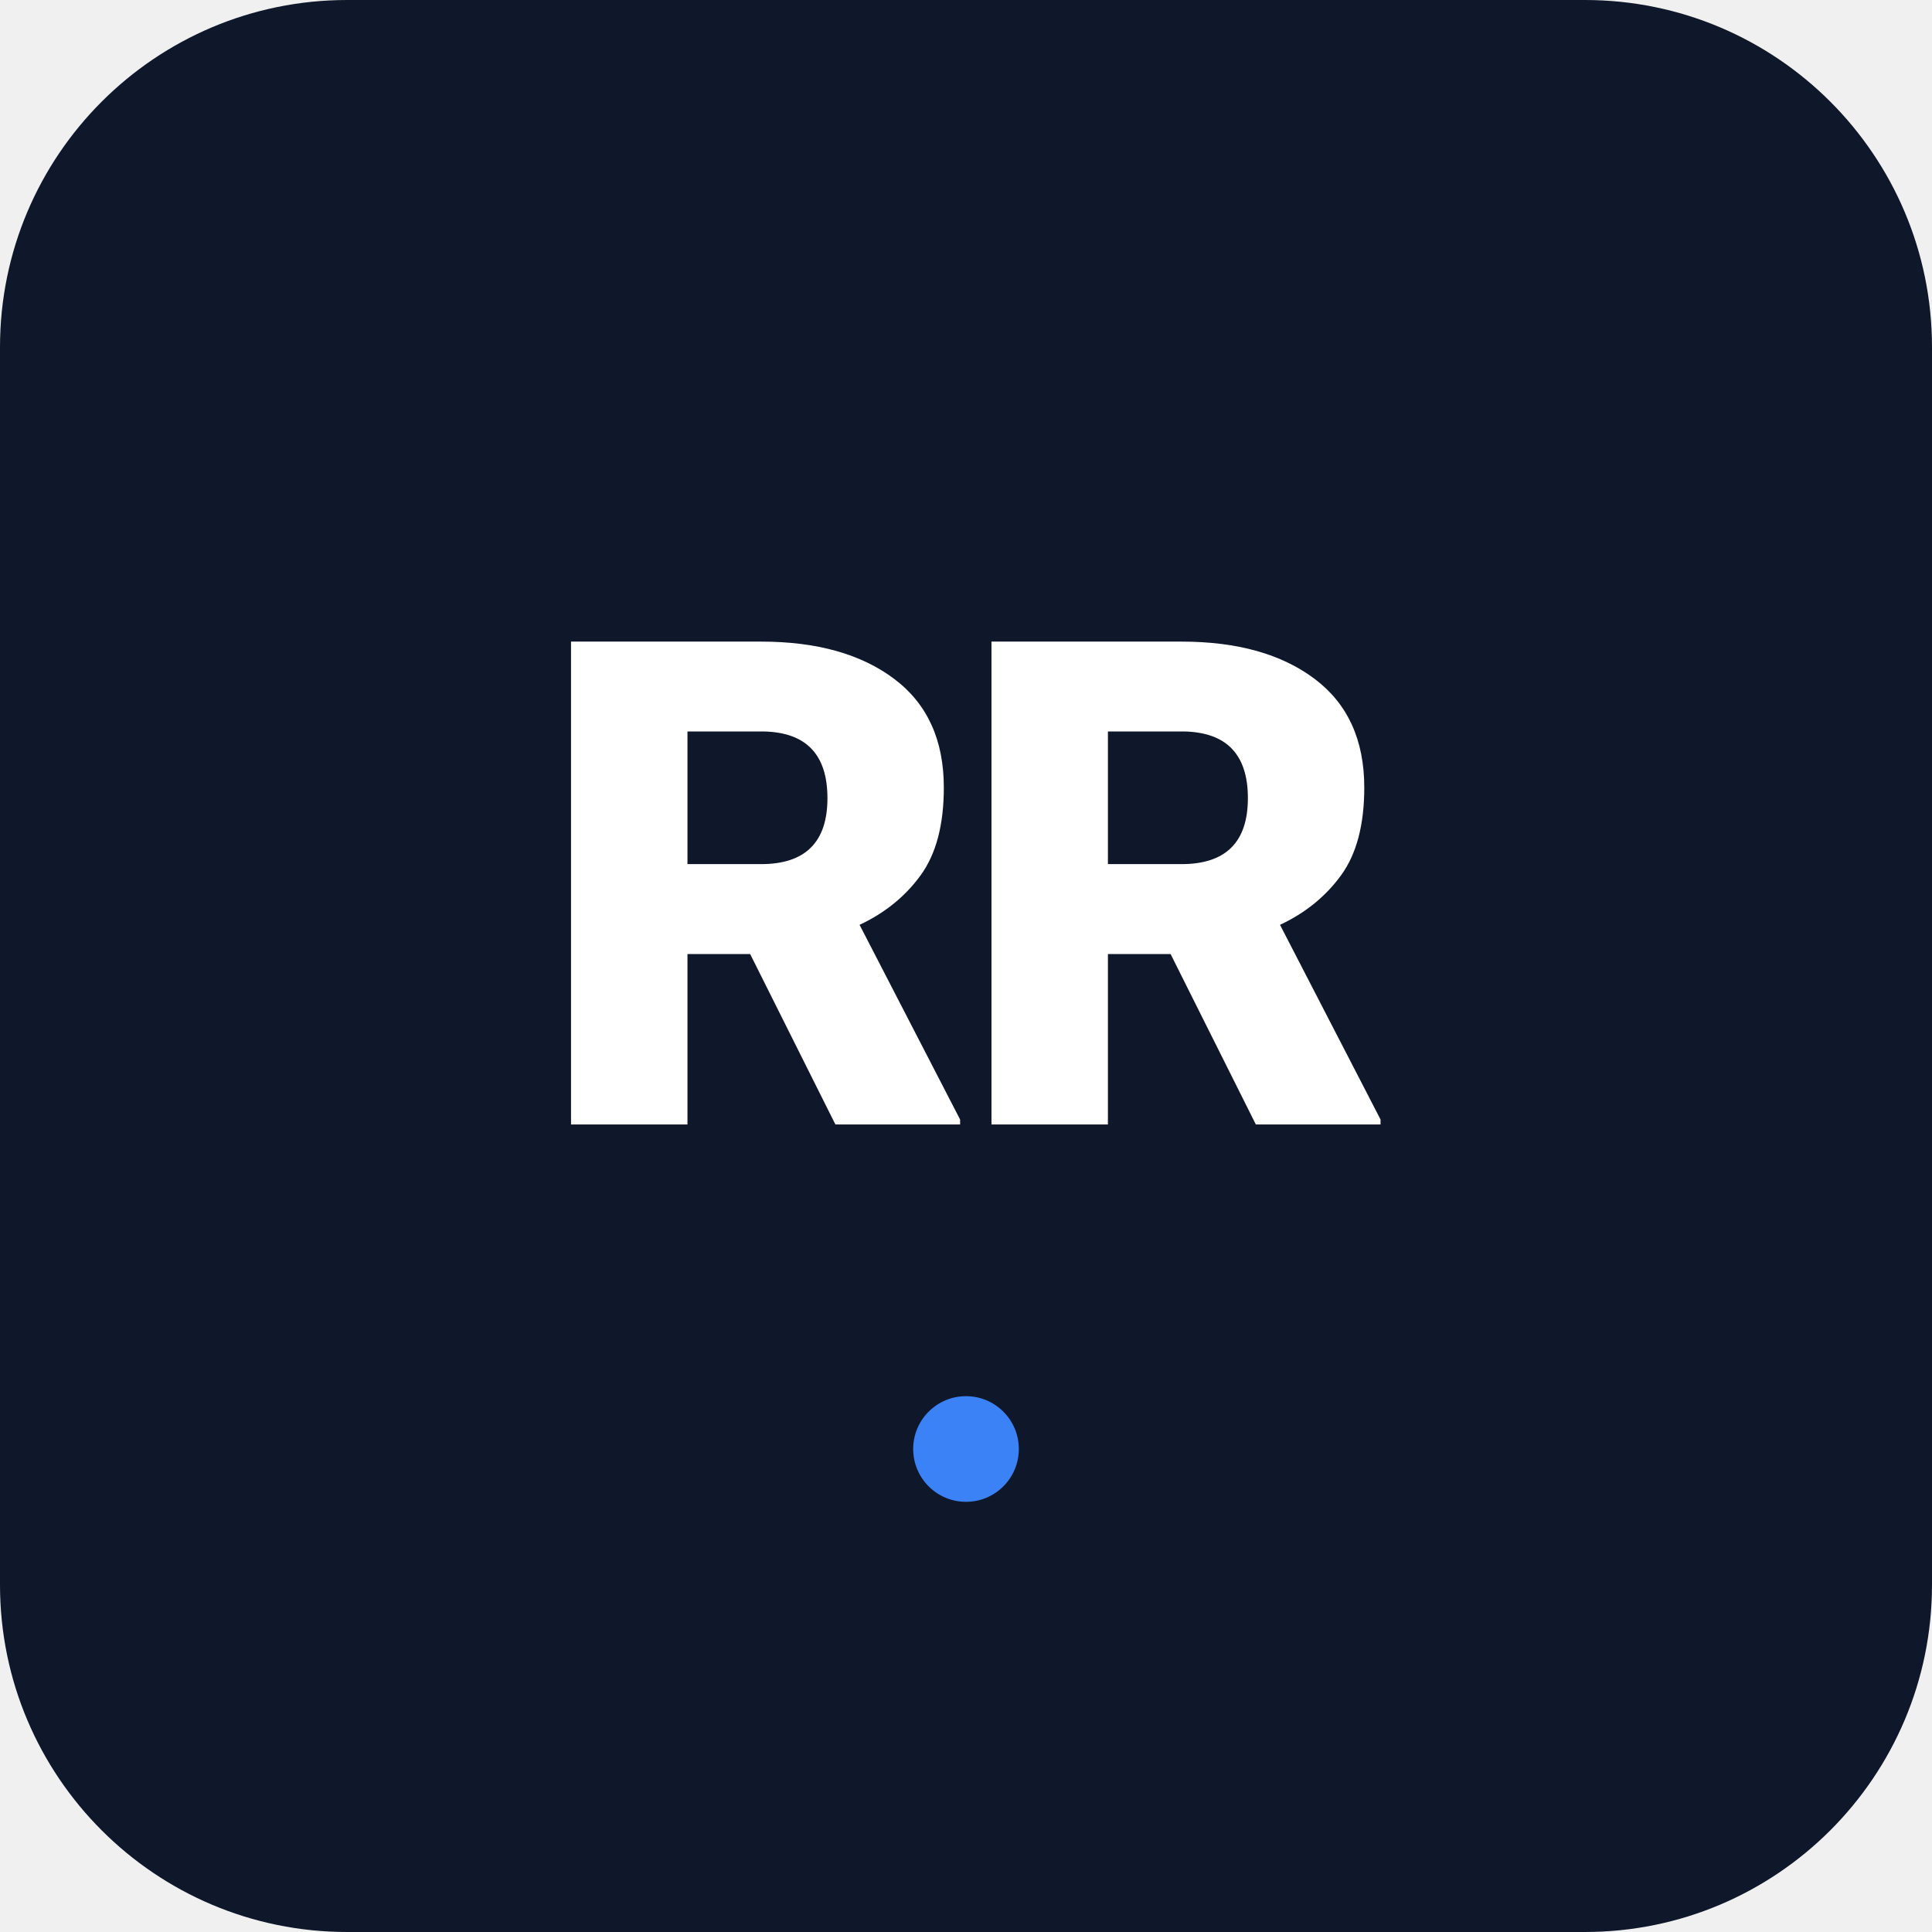
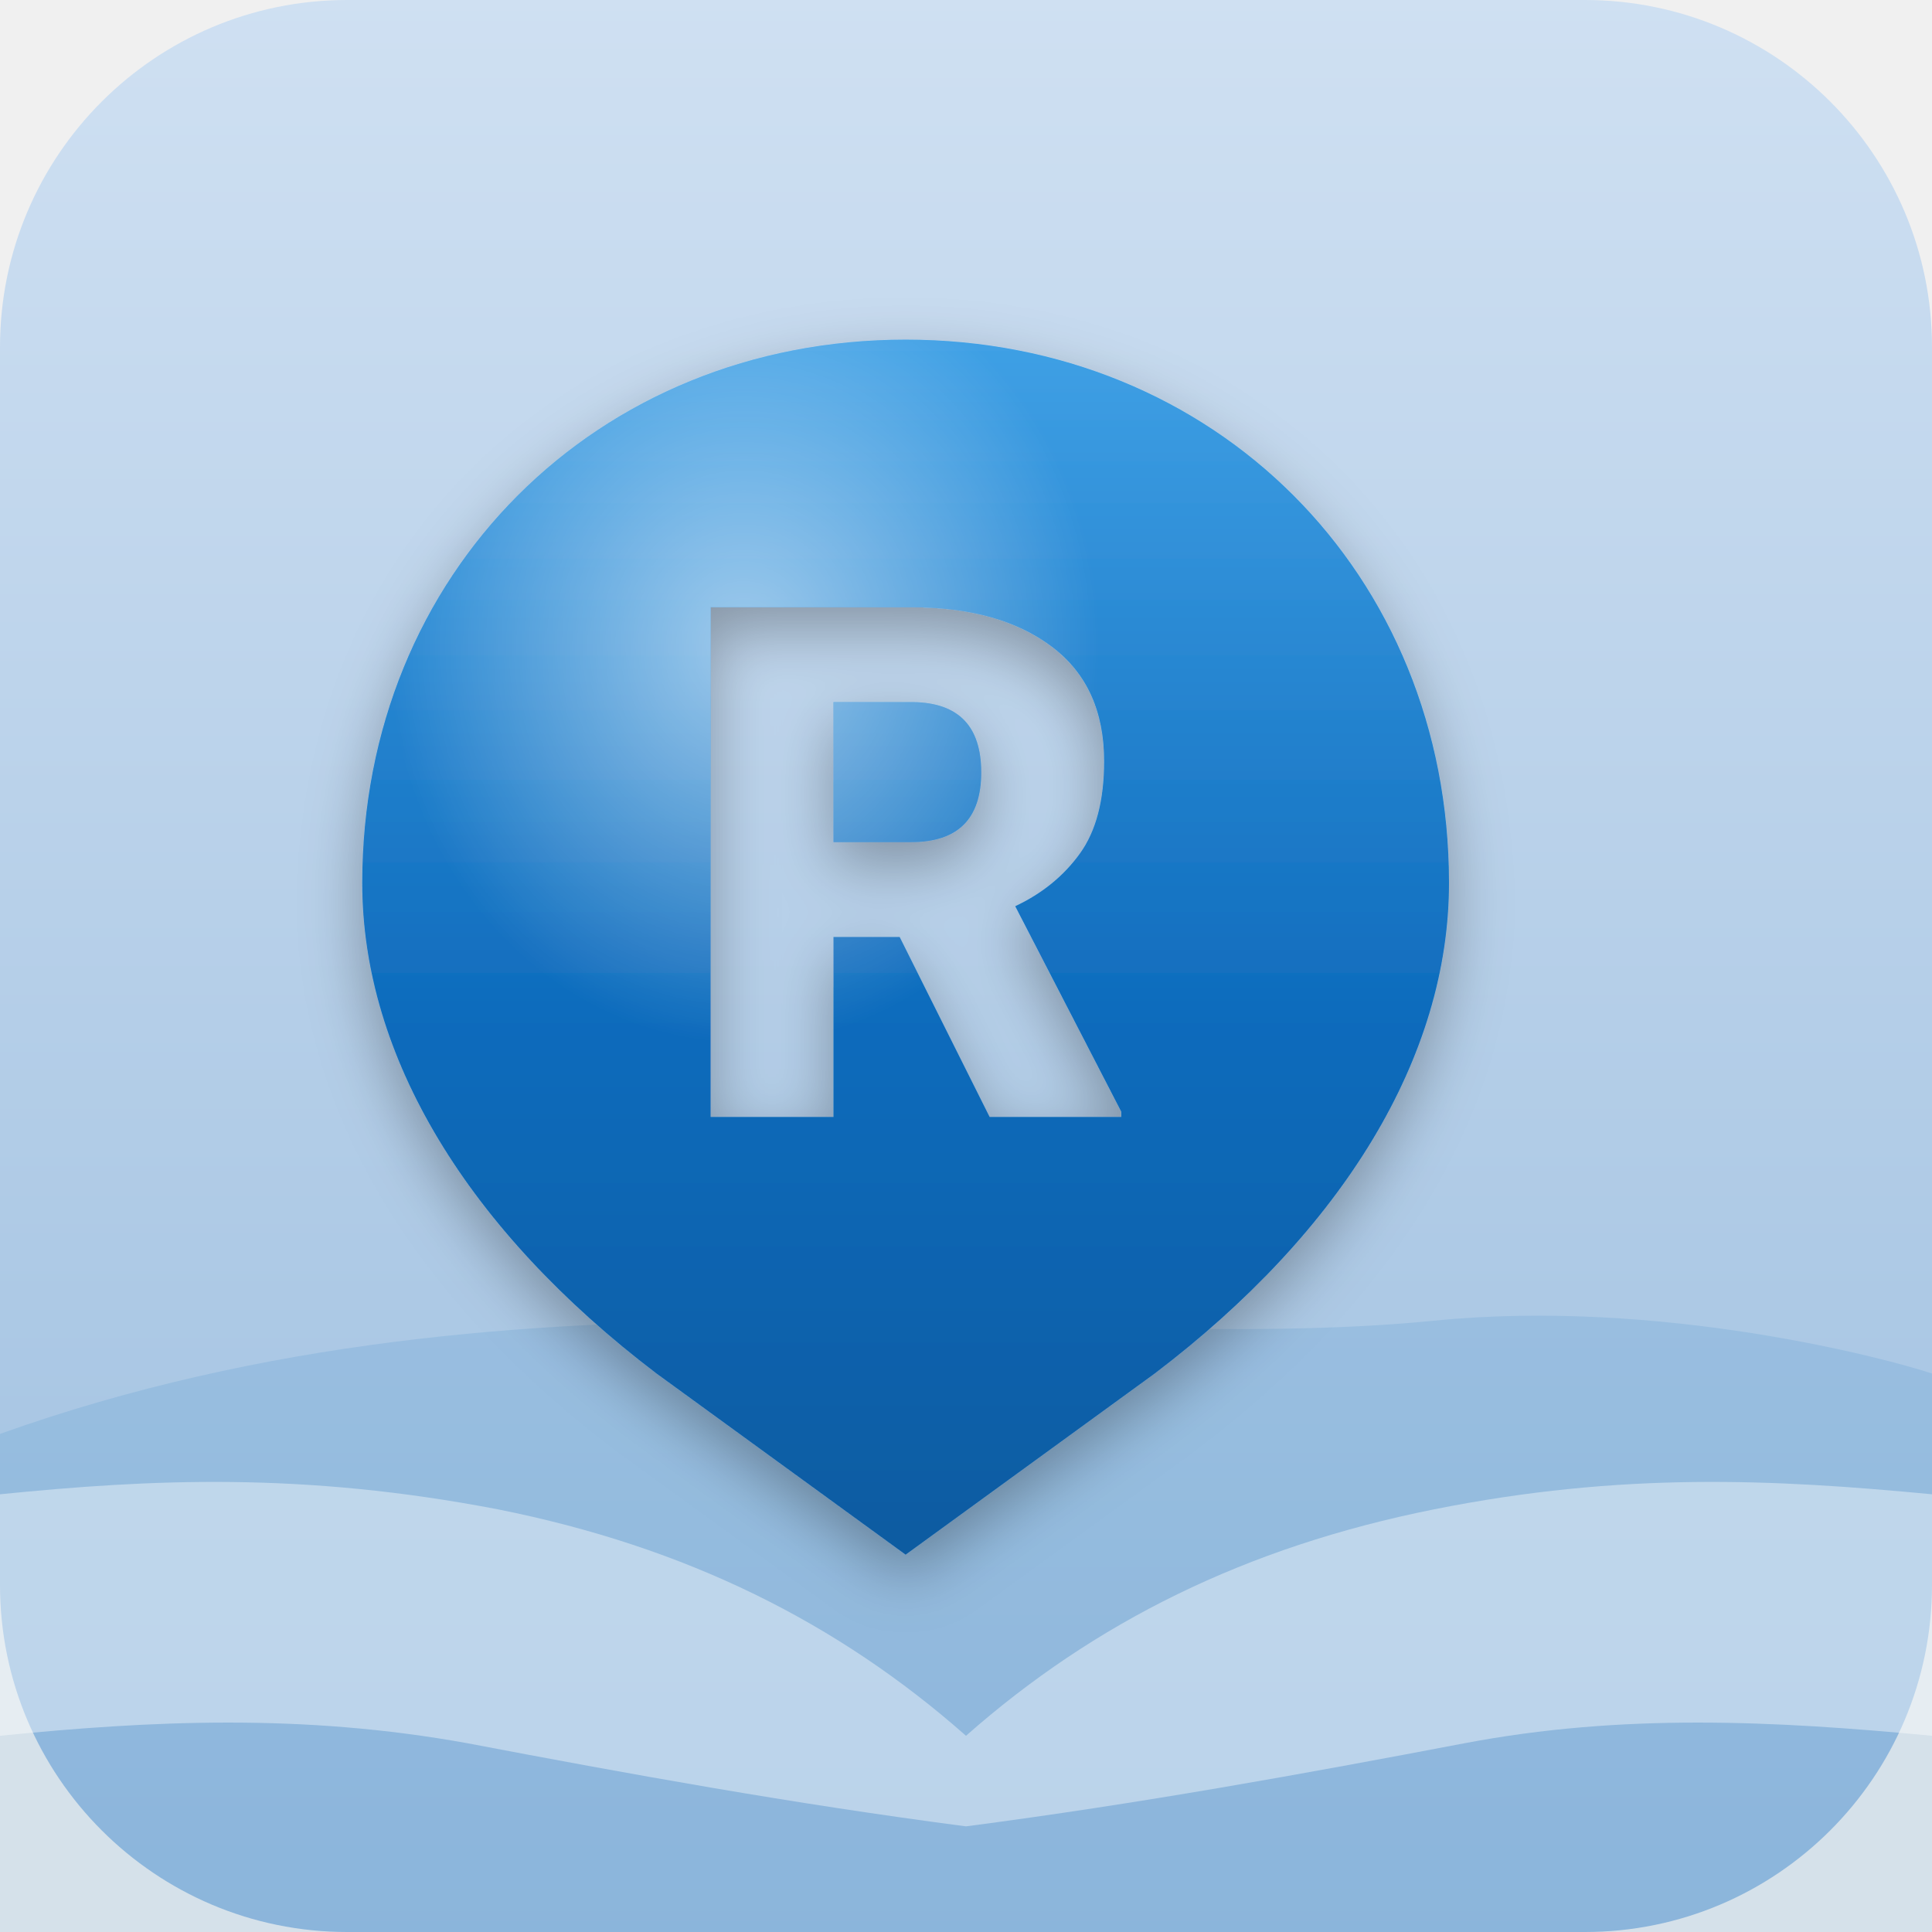
<svg xmlns="http://www.w3.org/2000/svg" viewBox="0 0 512 512">
-   <rect width="512" height="512" rx="92" fill="#0f172a" />
-   <text x="256" y="298" text-anchor="middle" font-family="-apple-system, BlinkMacSystemFont, 'Segoe UI', Roboto, sans-serif" font-size="180" font-weight="800" letter-spacing="-6" fill="#ffffff">RR</text>
-   <circle cx="256" cy="384" r="14" fill="#3b82f6" />
+   <defs>
+     <linearGradient id="rr-icon-bg" x1="0%" y1="0%" x2="0%" y2="100%">
+       <stop offset="0%" stop-color="#CFE0F2" />
+       <stop offset="100%" stop-color="#9CBEDF" />
+     </linearGradient>
+     <linearGradient id="rr-icon-pin" x1="0%" y1="0%" x2="0%" y2="100%">
+       <stop offset="0%" stop-color="#3FA0E5" />
+       <stop offset="55%" stop-color="#0F6CBD" />
+       <stop offset="100%" stop-color="#0B5BA1" />
+     </linearGradient>
+     <radialGradient id="rr-icon-glow" cx="35%" cy="25%" r="60%">
+       <stop offset="0%" stop-color="rgba(255,255,255,.55)" />
+       <stop offset="55%" stop-color="rgba(255,255,255,0)" />
+     </radialGradient>
+     <mask id="rr-icon-r-cut">
+       <rect width="512" height="512" fill="#fff" />
+       <text x="240" y="296" text-anchor="middle" font-family="system-ui, -apple-system, 'Segoe UI', Roboto, Inter, sans-serif" font-size="190" font-weight="900" letter-spacing="-4" fill="#000">R</text>
+     </mask>
+     <filter id="rr-icon-shadow" x="-20%" y="-10%" width="140%" height="130%">
+       <feGaussianBlur in="SourceAlpha" stdDeviation="8" />
+       <feOffset dx="0" dy="6" result="off" />
+       <feComponentTransfer>
+         <feFuncA type="linear" slope=".30" />
+       </feComponentTransfer>
+       <feMerge>
+         <feMergeNode />
+         <feMergeNode in="SourceGraphic" />
+       </feMerge>
+     </filter>
+   </defs>
+   <rect width="512" height="512" rx="92" fill="url(#rr-icon-bg)" />
+   <path d="M0 380 C140 330 280 360 380 350 C440 344 500 360 512 364 L512 512 L0 512 Z" fill="rgba(15,108,189,.12)" />
+   <path d="M256 460 C290 430 330 410 380 400 C430 390 470 392 512 396 L512 460 C470 456 430 454 388 462 C346 470 302 478 256 484 C210 478 166 470 124 462 C80 454 40 456 0 460 L0 396 C40 392 80 390 132 400 C182 410 222 430 256 460 Z" fill="rgba(255,255,255,.40)" />
+   <g filter="url(#rr-icon-shadow)">
+     <path d="M240 90 C158 90 96 152 96 234 C96 280 124 326 174 364 L240 412 L306 364 C356 326 384 280 384 234 C384 152 322 90 240 90 Z" fill="url(#rr-icon-pin)" mask="url(#rr-icon-r-cut)" />
+   </g>
+   <path d="M240 90 C158 90 96 152 96 234 C96 280 124 326 174 364 L240 412 L306 364 C356 326 384 280 384 234 C384 152 322 90 240 90 Z" fill="url(#rr-icon-glow)" mask="url(#rr-icon-r-cut)" style="mix-blend-mode:screen;pointer-events:none" />
</svg>
